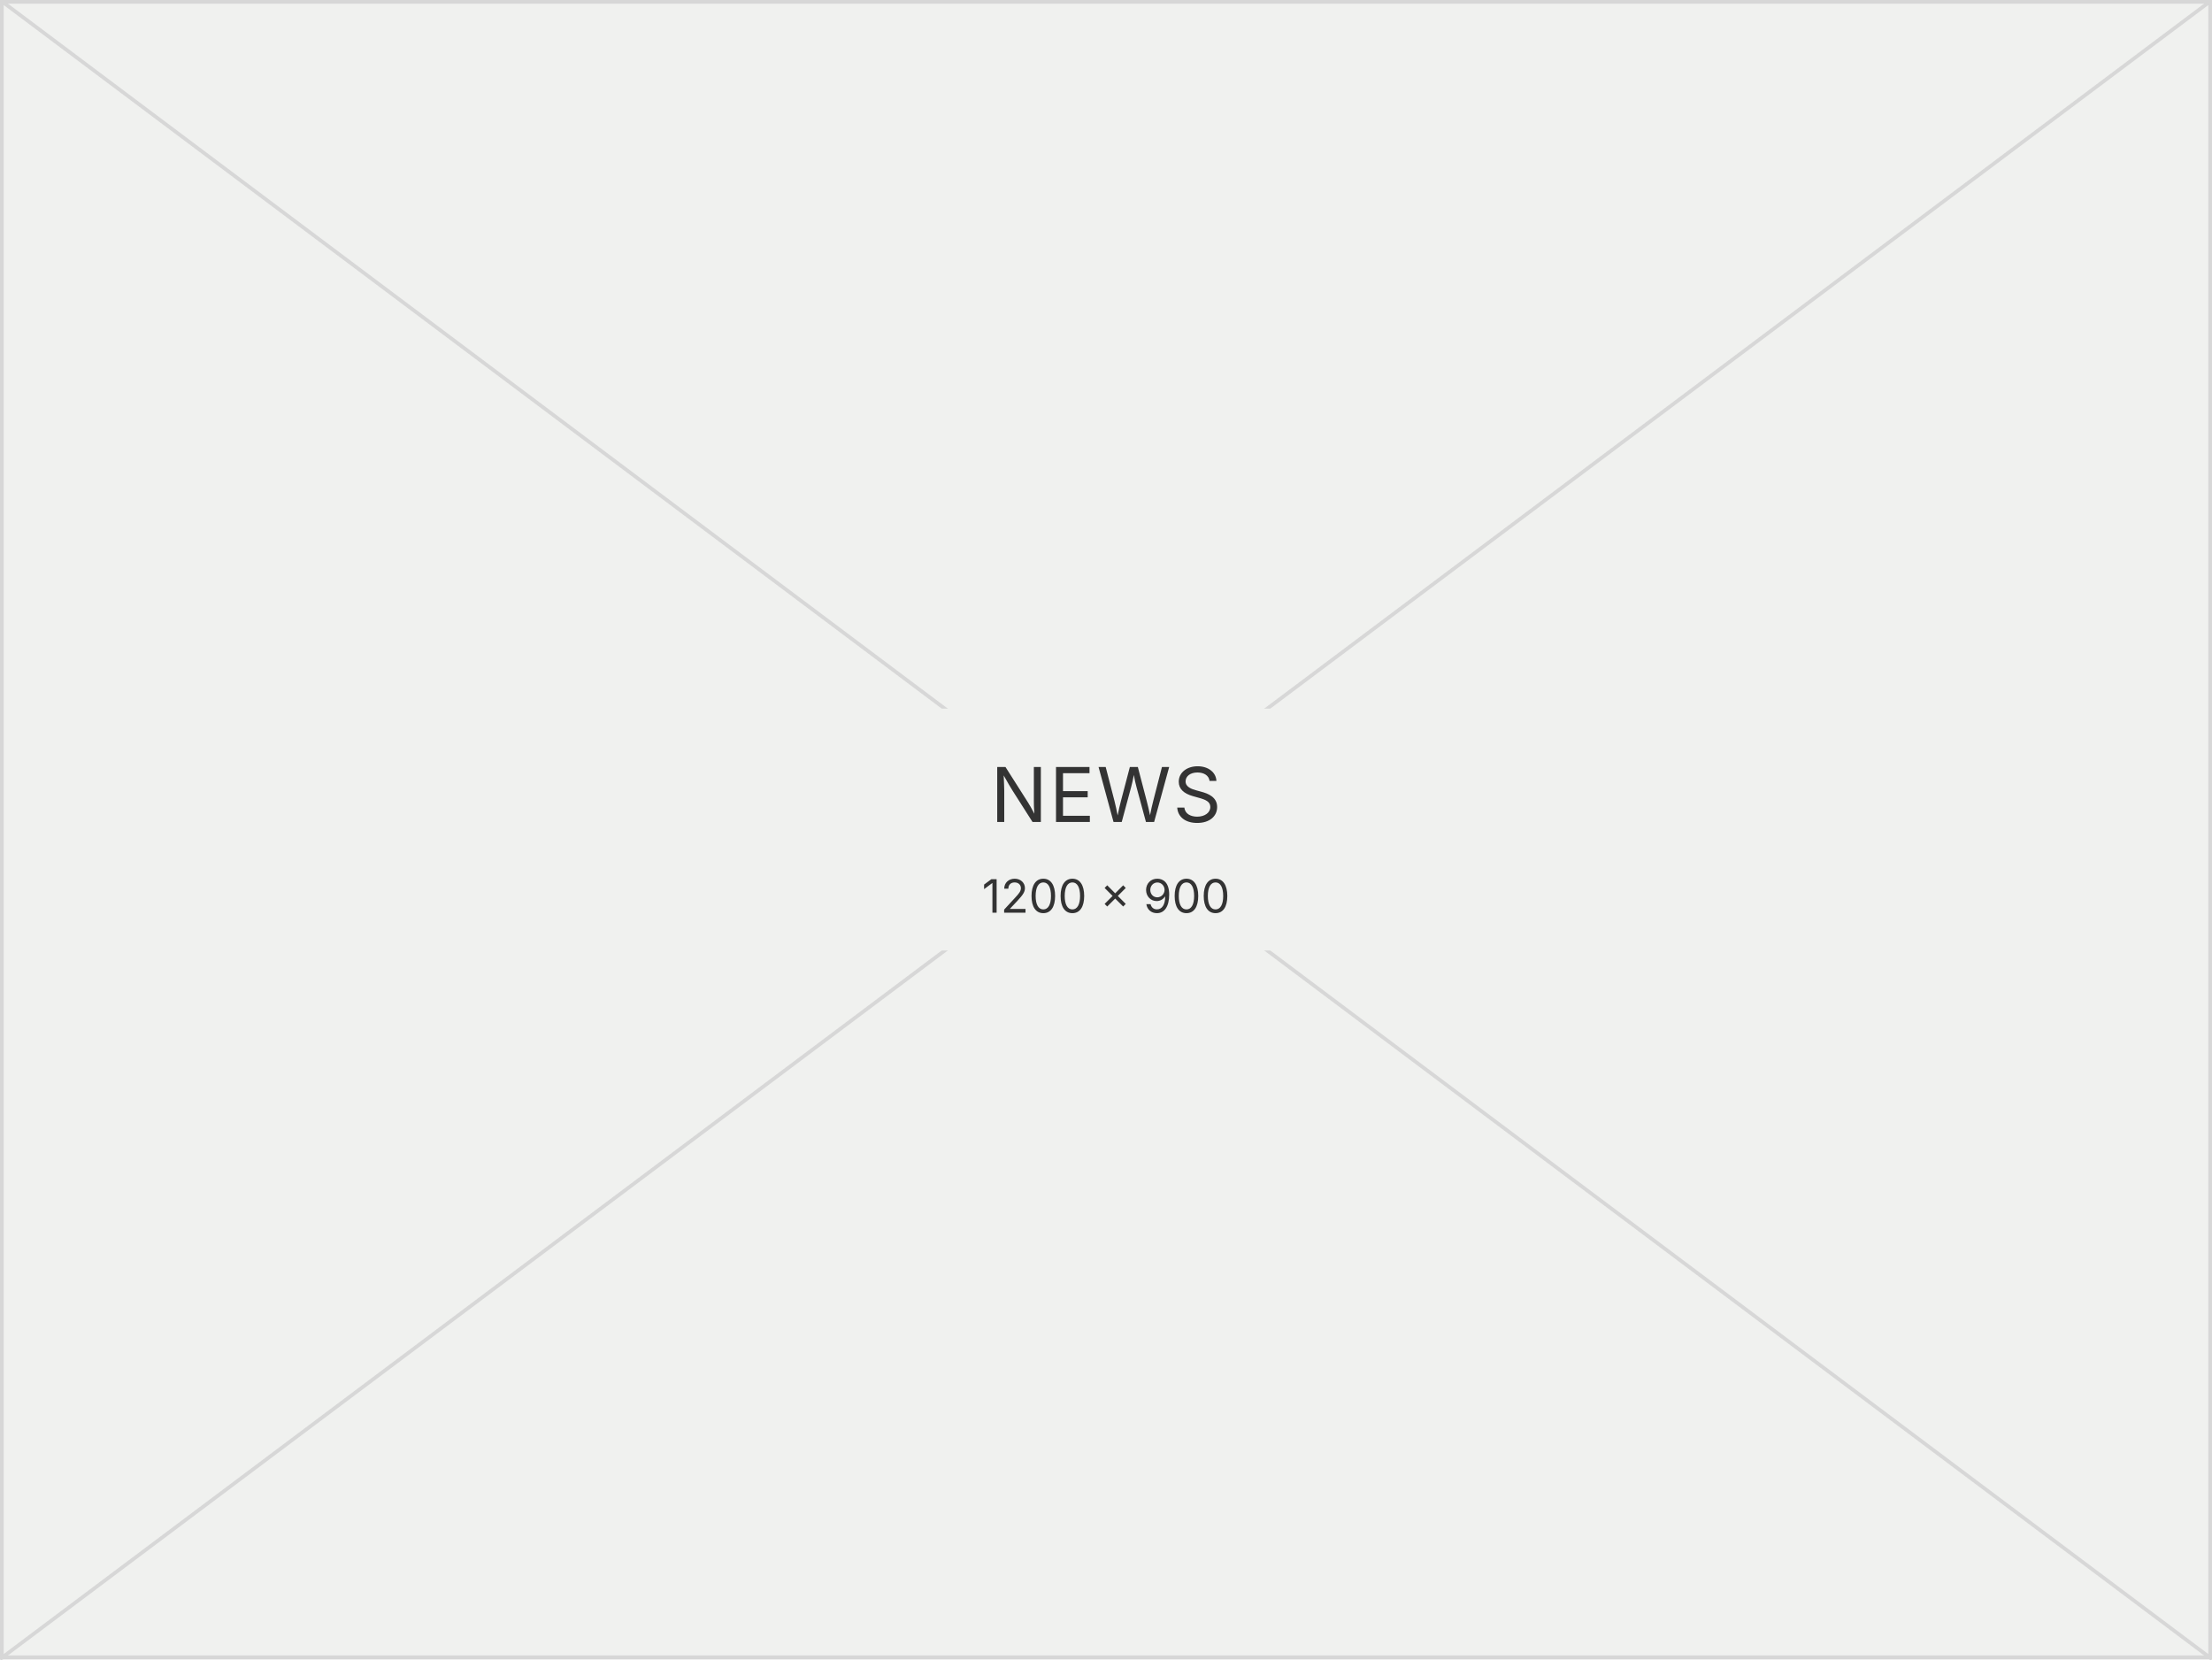
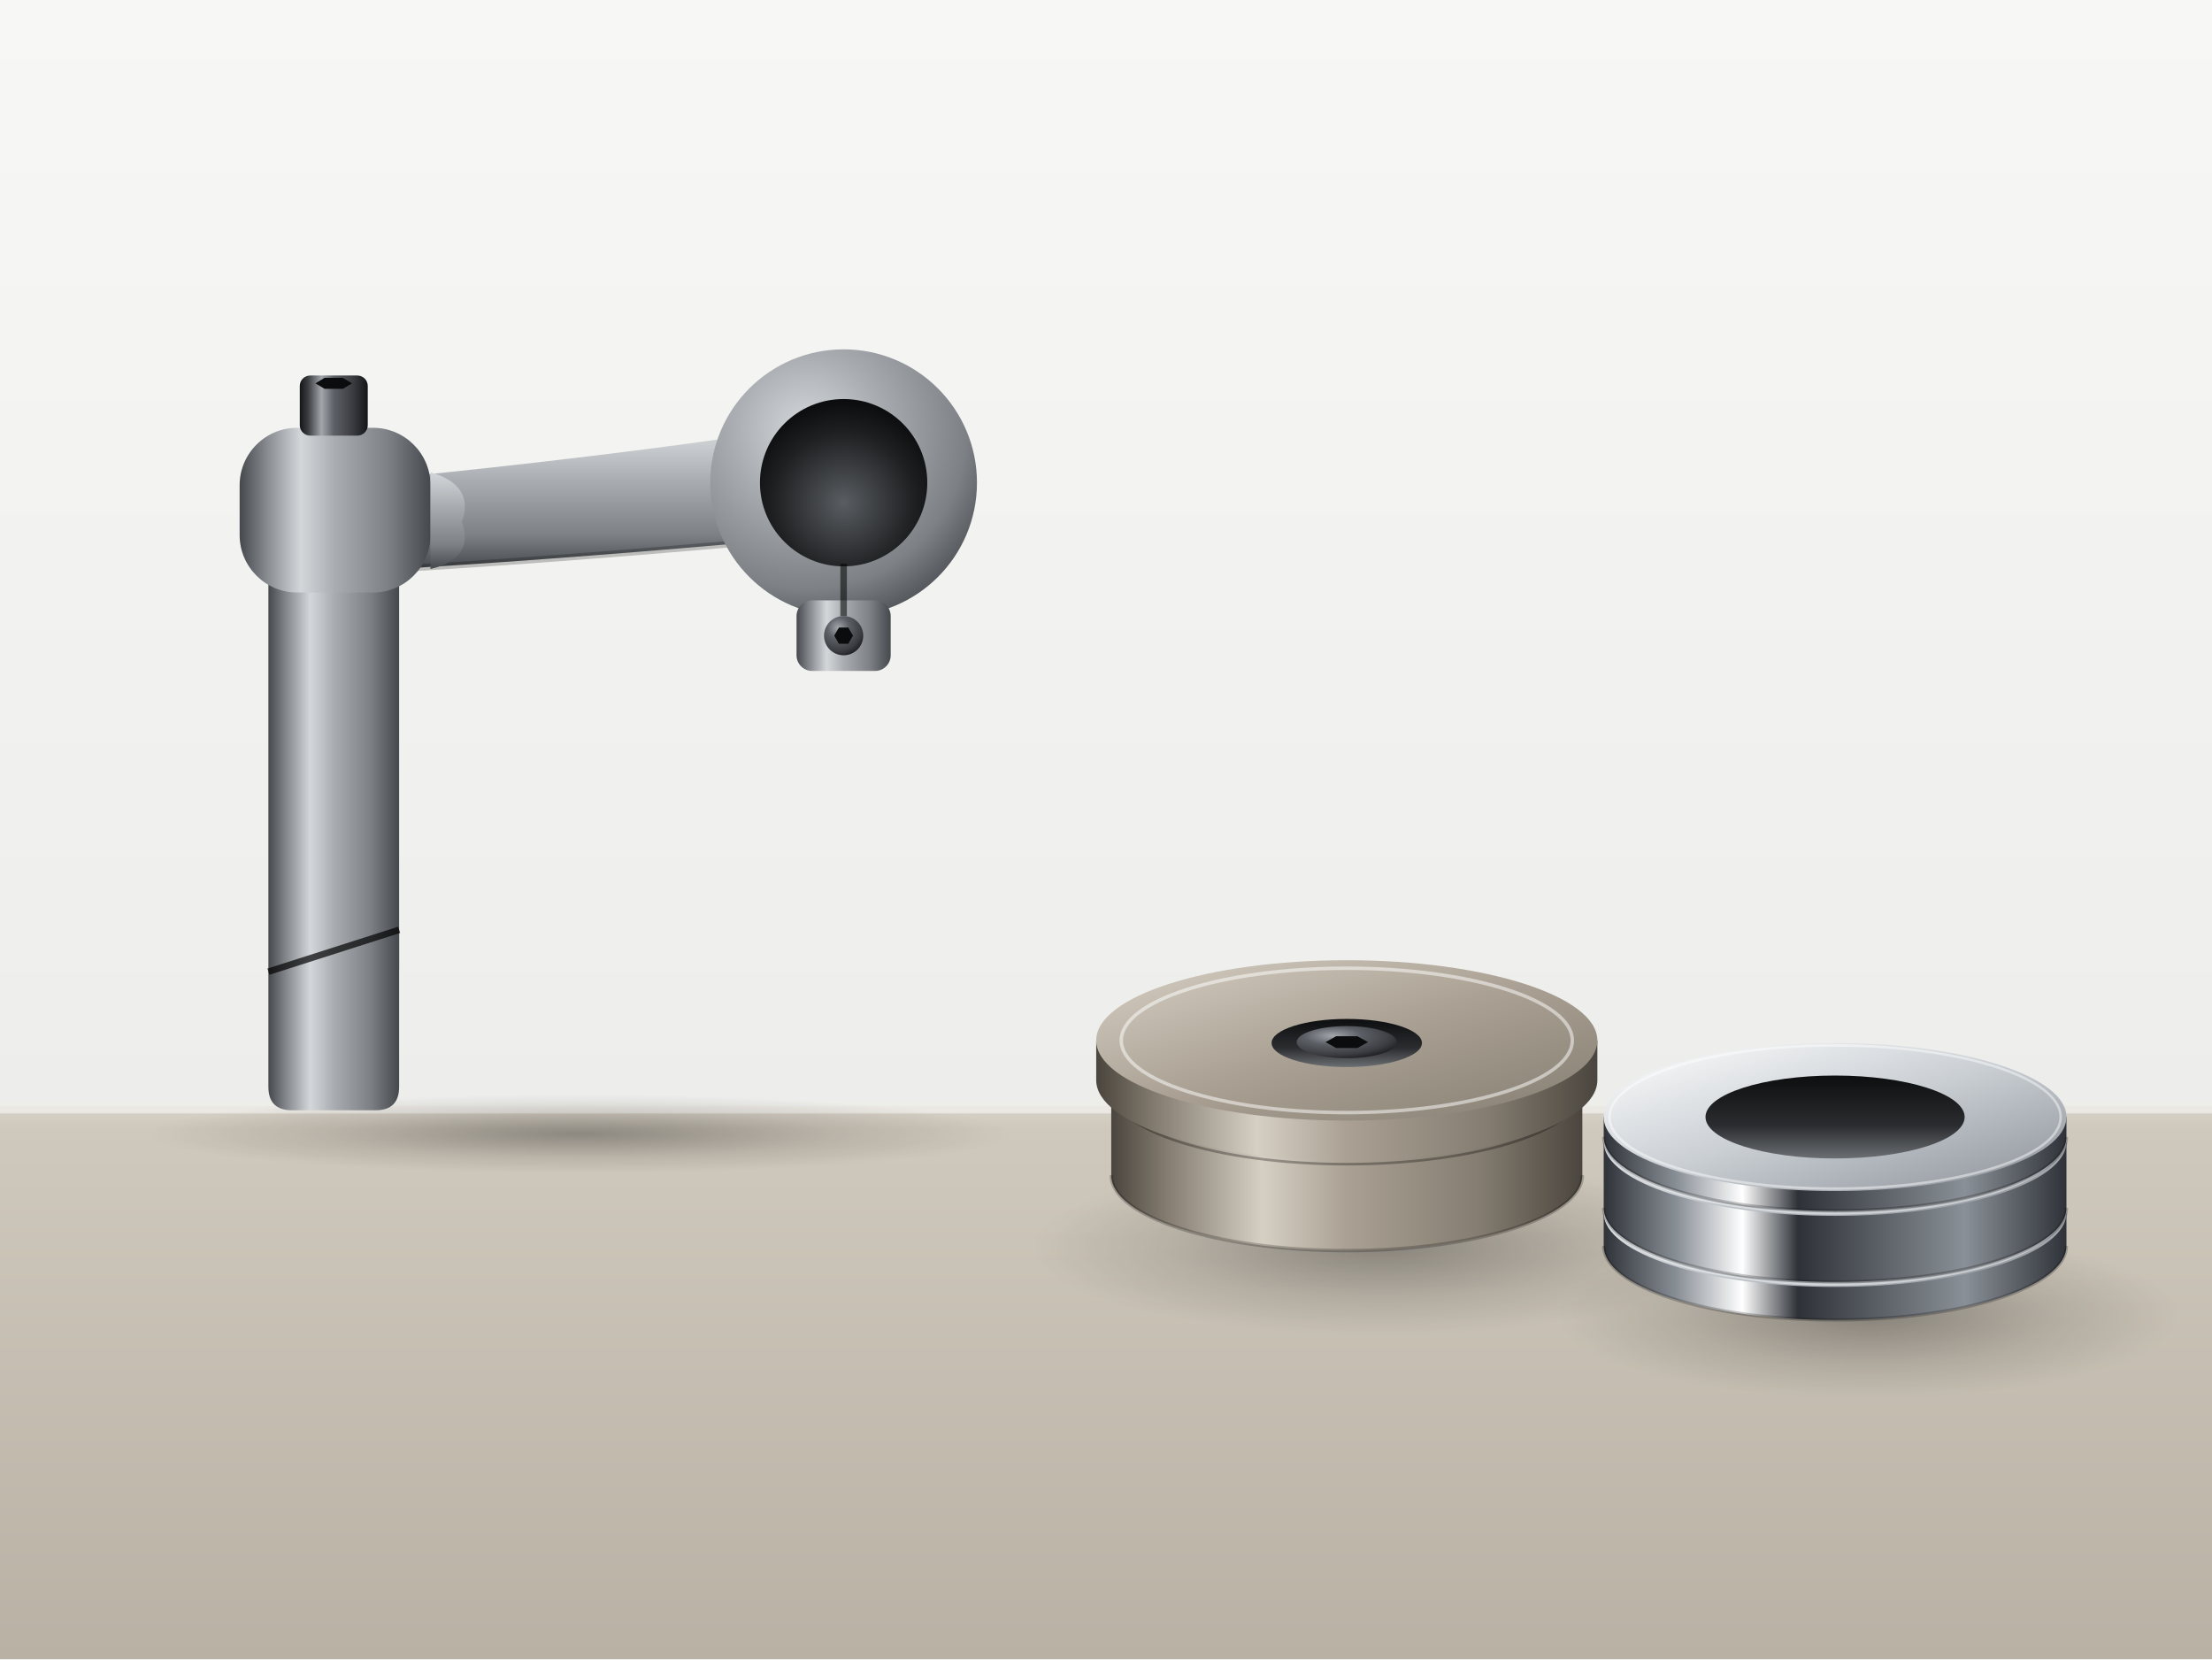
<svg xmlns="http://www.w3.org/2000/svg" width="1200" height="900" viewBox="0 0 1200 900">
-   <rect width="1200" height="900" fill="#f0f1ef" />
-   <path d="M0 0L1200 900M1200 0L0 900" stroke="#d7d7d7" stroke-width="2" />
-   <rect x="1" y="1" width="1198" height="898" fill="none" stroke="#d7d7d7" stroke-width="2" />
-   <rect x="231" y="384.4" width="738" height="131.2" fill="#f0f1ef" />
-   <g font-family="Inter, Helvetica, Arial, sans-serif" fill="#333333" text-anchor="middle">
-     <text x="600" y="445.9" font-size="41" letter-spacing="1">NEWS</text>
-     <text x="600" y="495.1" font-size="25">1200 × 900</text>
+   <defs>
+     <linearGradient id="cyl-raw" x1="0" x2="1" y1="0" y2="0">
+       <stop offset="0" stop-color="#45484c" />
+       <stop offset="0.12" stop-color="#7d8186" />
+       <stop offset="0.32" stop-color="#d4d7da" />
+       <stop offset="0.5" stop-color="#a9adb1" />
+       <stop offset="0.78" stop-color="#7d8186" />
+       <stop offset="1" stop-color="#45484c" />
+     </linearGradient>
+     <linearGradient id="flat-raw" x1="0" x2="0" y1="0" y2="1">
+       <stop offset="0" stop-color="#d4d7da" />
+       <stop offset="0.35" stop-color="#a9adb1" />
+       <stop offset="0.75" stop-color="#7d8186" />
+       <stop offset="1" stop-color="#45484c" />
+     </linearGradient>
+     <linearGradient id="top-raw" x1="0" x2="1" y1="0" y2="1">
+       <stop offset="0" stop-color="#d4d7da" />
+       <stop offset="0.5" stop-color="#a9adb1" />
+       <stop offset="1" stop-color="#7d8186" />
+     </linearGradient>
+     <radialGradient id="rad-raw" cx="0.36" cy="0.3" r="0.8">
+       <stop offset="0" stop-color="#d4d7da" />
+       <stop offset="0.35" stop-color="#a9adb1" />
+       <stop offset="0.75" stop-color="#7d8186" />
+       <stop offset="1" stop-color="#45484c" />
+     </radialGradient>
+     <linearGradient id="cyl-brushed" x1="0" x2="1" y1="0" y2="0">
+       <stop offset="0" stop-color="#7b7f84" />
+       <stop offset="0.12" stop-color="#aeb2b6" />
+       <stop offset="0.32" stop-color="#eceef0" />
+       <stop offset="0.5" stop-color="#cfd2d5" />
+       <stop offset="0.78" stop-color="#aeb2b6" />
+       <stop offset="1" stop-color="#7b7f84" />
+     </linearGradient>
+     <linearGradient id="flat-brushed" x1="0" x2="0" y1="0" y2="1">
+       <stop offset="0" stop-color="#eceef0" />
+       <stop offset="0.35" stop-color="#cfd2d5" />
+       <stop offset="0.75" stop-color="#aeb2b6" />
+       <stop offset="1" stop-color="#7b7f84" />
+     </linearGradient>
+     <linearGradient id="top-brushed" x1="0" x2="1" y1="0" y2="1">
+       <stop offset="0" stop-color="#eceef0" />
+       <stop offset="0.5" stop-color="#cfd2d5" />
+       <stop offset="1" stop-color="#aeb2b6" />
+     </linearGradient>
+     <radialGradient id="rad-brushed" cx="0.36" cy="0.3" r="0.8">
+       <stop offset="0" stop-color="#eceef0" />
+       <stop offset="0.35" stop-color="#cfd2d5" />
+       <stop offset="0.75" stop-color="#aeb2b6" />
+       <stop offset="1" stop-color="#7b7f84" />
+     </radialGradient>
+     <linearGradient id="cyl-polished" x1="0" x2="1" y1="0" y2="0">
+       <stop offset="0" stop-color="#2e3238" />
+       <stop offset="0.16" stop-color="#8a9097" />
+       <stop offset="0.3" stop-color="#ffffff" />
+       <stop offset="0.42" stop-color="#2e3238" />
+       <stop offset="0.78" stop-color="#8a9097" />
+       <stop offset="1" stop-color="#2e3238" />
+     </linearGradient>
+     <linearGradient id="flat-polished" x1="0" x2="0" y1="0" y2="1">
+       <stop offset="0" stop-color="#ffffff" />
+       <stop offset="0.35" stop-color="#c9ced3" />
+       <stop offset="0.55" stop-color="#8a9097" />
+       <stop offset="1" stop-color="#2e3238" />
+     </linearGradient>
+     <linearGradient id="top-polished" x1="0" x2="1" y1="0" y2="1">
+       <stop offset="0" stop-color="#ffffff" />
+       <stop offset="0.5" stop-color="#c9ced3" />
+       <stop offset="1" stop-color="#8a9097" />
+     </linearGradient>
+     <radialGradient id="rad-polished" cx="0.36" cy="0.3" r="0.8">
+       <stop offset="0" stop-color="#ffffff" />
+       <stop offset="0.35" stop-color="#c9ced3" />
+       <stop offset="0.75" stop-color="#8a9097" />
+       <stop offset="1" stop-color="#2e3238" />
+     </radialGradient>
+     <linearGradient id="cyl-ti" x1="0" x2="1" y1="0" y2="0">
+       <stop offset="0" stop-color="#4a453e" />
+       <stop offset="0.12" stop-color="#857d71" />
+       <stop offset="0.32" stop-color="#d6cfc3" />
+       <stop offset="0.5" stop-color="#aaa194" />
+       <stop offset="0.78" stop-color="#857d71" />
+       <stop offset="1" stop-color="#4a453e" />
+     </linearGradient>
+     <linearGradient id="flat-ti" x1="0" x2="0" y1="0" y2="1">
+       <stop offset="0" stop-color="#d6cfc3" />
+       <stop offset="0.35" stop-color="#aaa194" />
+       <stop offset="0.75" stop-color="#857d71" />
+       <stop offset="1" stop-color="#4a453e" />
+     </linearGradient>
+     <linearGradient id="top-ti" x1="0" x2="1" y1="0" y2="1">
+       <stop offset="0" stop-color="#d6cfc3" />
+       <stop offset="0.5" stop-color="#aaa194" />
+       <stop offset="1" stop-color="#857d71" />
+     </linearGradient>
+     <radialGradient id="rad-ti" cx="0.36" cy="0.3" r="0.8">
+       <stop offset="0" stop-color="#d6cfc3" />
+       <stop offset="0.35" stop-color="#aaa194" />
+       <stop offset="0.75" stop-color="#857d71" />
+       <stop offset="1" stop-color="#4a453e" />
+     </radialGradient>
+     <linearGradient id="cyl-green" x1="0" x2="1" y1="0" y2="0">
+       <stop offset="0" stop-color="#0c3d1e" />
+       <stop offset="0.12" stop-color="#1f7a3d" />
+       <stop offset="0.32" stop-color="#8fd0a3" />
+       <stop offset="0.5" stop-color="#3d9a5a" />
+       <stop offset="0.78" stop-color="#1f7a3d" />
+       <stop offset="1" stop-color="#0c3d1e" />
+     </linearGradient>
+     <linearGradient id="flat-green" x1="0" x2="0" y1="0" y2="1">
+       <stop offset="0" stop-color="#8fd0a3" />
+       <stop offset="0.35" stop-color="#3d9a5a" />
+       <stop offset="0.75" stop-color="#1f7a3d" />
+       <stop offset="1" stop-color="#0c3d1e" />
+     </linearGradient>
+     <linearGradient id="top-green" x1="0" x2="1" y1="0" y2="1">
+       <stop offset="0" stop-color="#8fd0a3" />
+       <stop offset="0.5" stop-color="#3d9a5a" />
+       <stop offset="1" stop-color="#1f7a3d" />
+     </linearGradient>
+     <radialGradient id="rad-green" cx="0.36" cy="0.3" r="0.8">
+       <stop offset="0" stop-color="#8fd0a3" />
+       <stop offset="0.35" stop-color="#3d9a5a" />
+       <stop offset="0.75" stop-color="#1f7a3d" />
+       <stop offset="1" stop-color="#0c3d1e" />
+     </radialGradient>
+     <linearGradient id="cyl-red" x1="0" x2="1" y1="0" y2="0">
+       <stop offset="0" stop-color="#5c0f13" />
+       <stop offset="0.12" stop-color="#b3262d" />
+       <stop offset="0.32" stop-color="#f0a0a3" />
+       <stop offset="0.5" stop-color="#cf4a50" />
+       <stop offset="0.78" stop-color="#b3262d" />
+       <stop offset="1" stop-color="#5c0f13" />
+     </linearGradient>
+     <linearGradient id="flat-red" x1="0" x2="0" y1="0" y2="1">
+       <stop offset="0" stop-color="#f0a0a3" />
+       <stop offset="0.35" stop-color="#cf4a50" />
+       <stop offset="0.75" stop-color="#b3262d" />
+       <stop offset="1" stop-color="#5c0f13" />
+     </linearGradient>
+     <linearGradient id="top-red" x1="0" x2="1" y1="0" y2="1">
+       <stop offset="0" stop-color="#f0a0a3" />
+       <stop offset="0.5" stop-color="#cf4a50" />
+       <stop offset="1" stop-color="#b3262d" />
+     </linearGradient>
+     <radialGradient id="rad-red" cx="0.36" cy="0.3" r="0.8">
+       <stop offset="0" stop-color="#f0a0a3" />
+       <stop offset="0.35" stop-color="#cf4a50" />
+       <stop offset="0.75" stop-color="#b3262d" />
+       <stop offset="1" stop-color="#5c0f13" />
+     </radialGradient>
+     <linearGradient id="cyl-black" x1="0" x2="1" y1="0" y2="0">
+       <stop offset="0" stop-color="#050506" />
+       <stop offset="0.12" stop-color="#1c1d20" />
+       <stop offset="0.32" stop-color="#8a8d92" />
+       <stop offset="0.5" stop-color="#34363a" />
+       <stop offset="0.78" stop-color="#1c1d20" />
+       <stop offset="1" stop-color="#050506" />
+     </linearGradient>
+     <linearGradient id="flat-black" x1="0" x2="0" y1="0" y2="1">
+       <stop offset="0" stop-color="#8a8d92" />
+       <stop offset="0.35" stop-color="#34363a" />
+       <stop offset="0.75" stop-color="#1c1d20" />
+       <stop offset="1" stop-color="#050506" />
+     </linearGradient>
+     <linearGradient id="top-black" x1="0" x2="1" y1="0" y2="1">
+       <stop offset="0" stop-color="#8a8d92" />
+       <stop offset="0.5" stop-color="#34363a" />
+       <stop offset="1" stop-color="#1c1d20" />
+     </linearGradient>
+     <radialGradient id="rad-black" cx="0.36" cy="0.3" r="0.8">
+       <stop offset="0" stop-color="#8a8d92" />
+       <stop offset="0.35" stop-color="#34363a" />
+       <stop offset="0.75" stop-color="#1c1d20" />
+       <stop offset="1" stop-color="#050506" />
+     </radialGradient>
+     <linearGradient id="cyl-bolt" x1="0" x2="1" y1="0" y2="0">
+       <stop offset="0" stop-color="#141517" />
+       <stop offset="0.12" stop-color="#3a3c40" />
+       <stop offset="0.32" stop-color="#a3a6ab" />
+       <stop offset="0.5" stop-color="#5d6066" />
+       <stop offset="0.78" stop-color="#3a3c40" />
+       <stop offset="1" stop-color="#141517" />
+     </linearGradient>
+     <linearGradient id="flat-bolt" x1="0" x2="0" y1="0" y2="1">
+       <stop offset="0" stop-color="#a3a6ab" />
+       <stop offset="0.35" stop-color="#5d6066" />
+       <stop offset="0.75" stop-color="#3a3c40" />
+       <stop offset="1" stop-color="#141517" />
+     </linearGradient>
+     <linearGradient id="top-bolt" x1="0" x2="1" y1="0" y2="1">
+       <stop offset="0" stop-color="#a3a6ab" />
+       <stop offset="0.5" stop-color="#5d6066" />
+       <stop offset="1" stop-color="#3a3c40" />
+     </linearGradient>
+     <radialGradient id="rad-bolt" cx="0.36" cy="0.3" r="0.8">
+       <stop offset="0" stop-color="#a3a6ab" />
+       <stop offset="0.35" stop-color="#5d6066" />
+       <stop offset="0.75" stop-color="#3a3c40" />
+       <stop offset="1" stop-color="#141517" />
+     </radialGradient>
+     <radialGradient id="bore" cx="0.5" cy="0.62" r="0.6">
+       <stop offset="0" stop-color="#5a5d61" />
+       <stop offset="0.7" stop-color="#1e2022" />
+       <stop offset="1" stop-color="#0c0d0e" />
+     </radialGradient>
+     <linearGradient id="hole" x1="0" x2="0" y1="0" y2="1">
+       <stop offset="0" stop-color="#0d0e0f" />
+       <stop offset="0.6" stop-color="#2a2c2f" />
+       <stop offset="1" stop-color="#6b6e72" />
+     </linearGradient>
+     <radialGradient id="shadow">
+       <stop offset="0" stop-color="#000" stop-opacity="0.32" />
+       <stop offset="0.6" stop-color="#000" stop-opacity="0.1" />
+       <stop offset="1" stop-color="#000" stop-opacity="0" />
+     </radialGradient>
+     <linearGradient id="studio" x1="0" x2="0" y1="0" y2="1">
+       <stop offset="0" stop-color="#f7f8f6" />
+       <stop offset="0.62" stop-color="#eeefec" />
+       <stop offset="1" stop-color="#e2e3df" />
+     </linearGradient>
+     <linearGradient id="bench" x1="0" x2="0" y1="0" y2="1">
+       <stop offset="0" stop-color="#d8d2c8" />
+       <stop offset="0.04" stop-color="#cfc8bc" />
+       <stop offset="1" stop-color="#b9b1a4" />
+     </linearGradient>
+   </defs>
+   <rect width="1200" height="900" fill="url(#studio)" />
+   <rect x="0" y="600" width="1200" height="300" fill="url(#bench)" />
+   <rect x="0" y="600" width="1200" height="4" fill="#fff" opacity="0.5" />
+   <g transform="translate(-82.76596 22.12766) scale(0.7092199) rotate(0 582 561)">
+     <ellipse cx="560" cy="836" rx="330" ry="30" fill="url(#shadow)" />
+     <rect x="322" y="300" width="100" height="420" rx="10" fill="url(#cyl-raw)" />
+     <path d="M322 712 L422 680 L422 800 Q422 818 404 818 L340 818 Q322 818 322 800 Z" fill="url(#cyl-raw)" />
+     <line x1="322" y1="712" x2="422" y2="680" stroke="#000" stroke-opacity="0.7" stroke-width="5" />
+     <path d="M420 334 C520 324 620 312 700 300 L708 382 C620 390 520 398 420 404 Z" fill="url(#flat-raw)" />
+     <path d="M420 404 C520 398 620 390 708 382" stroke="#000" stroke-opacity="0.22" stroke-width="5" fill="none" />
+     <rect x="300" y="296" width="146" height="126" rx="44" fill="url(#cyl-raw)" />
+     <path d="M446 330 Q480 340 470 368 Q480 396 446 404" fill="url(#flat-raw)" />
+     <rect x="346" y="256" width="52" height="46" rx="8" fill="url(#cyl-bolt)" />
+     <polygon points="386.0,262.0 379.0,266.2 365.0,266.2 358.0,262.0 365.0,257.8 379.0,257.8" fill="#0b0c0d" />
+     <circle cx="762" cy="338" r="102" fill="url(#rad-raw)" />
+     <circle cx="762" cy="338" r="64" fill="url(#bore)" />
+     <rect x="726" y="428" width="72" height="54" rx="12" fill="url(#cyl-raw)" />
+     <line x1="762" y1="400" x2="762" y2="440" stroke="#000" stroke-opacity="0.55" stroke-width="5" />
+     <circle cx="762" cy="455" r="15" fill="url(#rad-bolt)" />
+     <polygon points="769.2,455.0 765.6,461.2 758.4,461.2 754.8,455.0 758.4,448.8 765.6,448.8" fill="#0b0c0d" />
+   </g>
+   <g transform="translate(496.25 314.0625) scale(0.46875) rotate(0 520 610)">
+     <ellipse cx="540" cy="773.52" rx="406" ry="102.08" fill="url(#shadow)" />
+     <path d="M227.4 580 L227.4 690 A272.6 87.232 0 0 0 772.6 690 L772.6 580 Z" fill="url(#cyl-ti)" />
+     <path d="M227.4 690 A272.6 87.232 0 0 0 772.6 690" stroke="#000" stroke-opacity="0.22" stroke-width="4" fill="none" />
+     <ellipse cx="500" cy="580" rx="272.6" ry="87.232" fill="url(#top-ti)" />
+     <ellipse cx="500" cy="580" rx="265.6" ry="84.232" fill="none" stroke="#fff" stroke-opacity="0.45" stroke-width="3" />
+     <path d="M227.4 590 A272.6 87.232 0 0 0 772.6 590" stroke="#000" stroke-opacity="0.3" stroke-width="3" fill="none" />
+     <path d="M210 534 L210 580 A290 92.8 0 0 0 790 580 L790 534 Z" fill="url(#cyl-ti)" />
+     <ellipse cx="500" cy="534" rx="290" ry="92.8" fill="url(#top-ti)" />
+     <ellipse cx="500" cy="534" rx="261" ry="83.52" fill="none" stroke="#fff" stroke-opacity="0.5" stroke-width="4" />
+     <ellipse cx="500" cy="537" rx="87" ry="27.84" fill="url(#hole)" />
+     <ellipse cx="500" cy="536" rx="58" ry="18.56" fill="url(#rad-bolt)" />
+     <polygon points="524.6,536.0 512.3,542.8 487.7,542.8 475.4,536.0 487.7,529.2 512.3,529.2" fill="#0b0c0d" />
+   </g>
+   <g transform="translate(771.3793 353.1034) scale(0.4482759) rotate(0 510 640)">
+     <ellipse cx="540" cy="804" rx="378" ry="100.8" fill="url(#shadow)" />
+     <path d="M220 680 L220 720 A280 89.6 0 0 0 780 720 L780 680 Z" fill="url(#cyl-polished)" />
+     <path d="M220 720 A280 89.6 0 0 0 780 720" stroke="#000" stroke-opacity="0.22" stroke-width="4" fill="none" />
+     <ellipse cx="500" cy="680" rx="280" ry="89.6" fill="url(#top-polished)" />
+     <ellipse cx="500" cy="680" rx="273" ry="86.6" fill="none" stroke="#fff" stroke-opacity="0.45" stroke-width="3" />
+     <ellipse cx="500" cy="680" rx="156.8" ry="50.176" fill="url(#hole)" />
+     <path d="M220 594 L220 674 A280 89.6 0 0 0 780 674 L780 594 Z" fill="url(#cyl-polished)" />
+     <path d="M220 674 A280 89.6 0 0 0 780 674" stroke="#000" stroke-opacity="0.22" stroke-width="4" fill="none" />
+     <ellipse cx="500" cy="594" rx="280" ry="89.6" fill="url(#top-polished)" />
+     <ellipse cx="500" cy="594" rx="273" ry="86.6" fill="none" stroke="#fff" stroke-opacity="0.45" stroke-width="3" />
+     <ellipse cx="500" cy="594" rx="156.8" ry="50.176" fill="url(#hole)" />
+     <path d="M220 564 L220 588 A280 89.6 0 0 0 780 588 L780 564 Z" fill="url(#cyl-polished)" />
+     <path d="M220 588 A280 89.6 0 0 0 780 588" stroke="#000" stroke-opacity="0.22" stroke-width="4" fill="none" />
+     <ellipse cx="500" cy="564" rx="280" ry="89.6" fill="url(#top-polished)" />
+     <ellipse cx="500" cy="564" rx="273" ry="86.6" fill="none" stroke="#fff" stroke-opacity="0.45" stroke-width="3" />
+     <ellipse cx="500" cy="564" rx="156.8" ry="50.176" fill="url(#hole)" />
  </g>
</svg>
